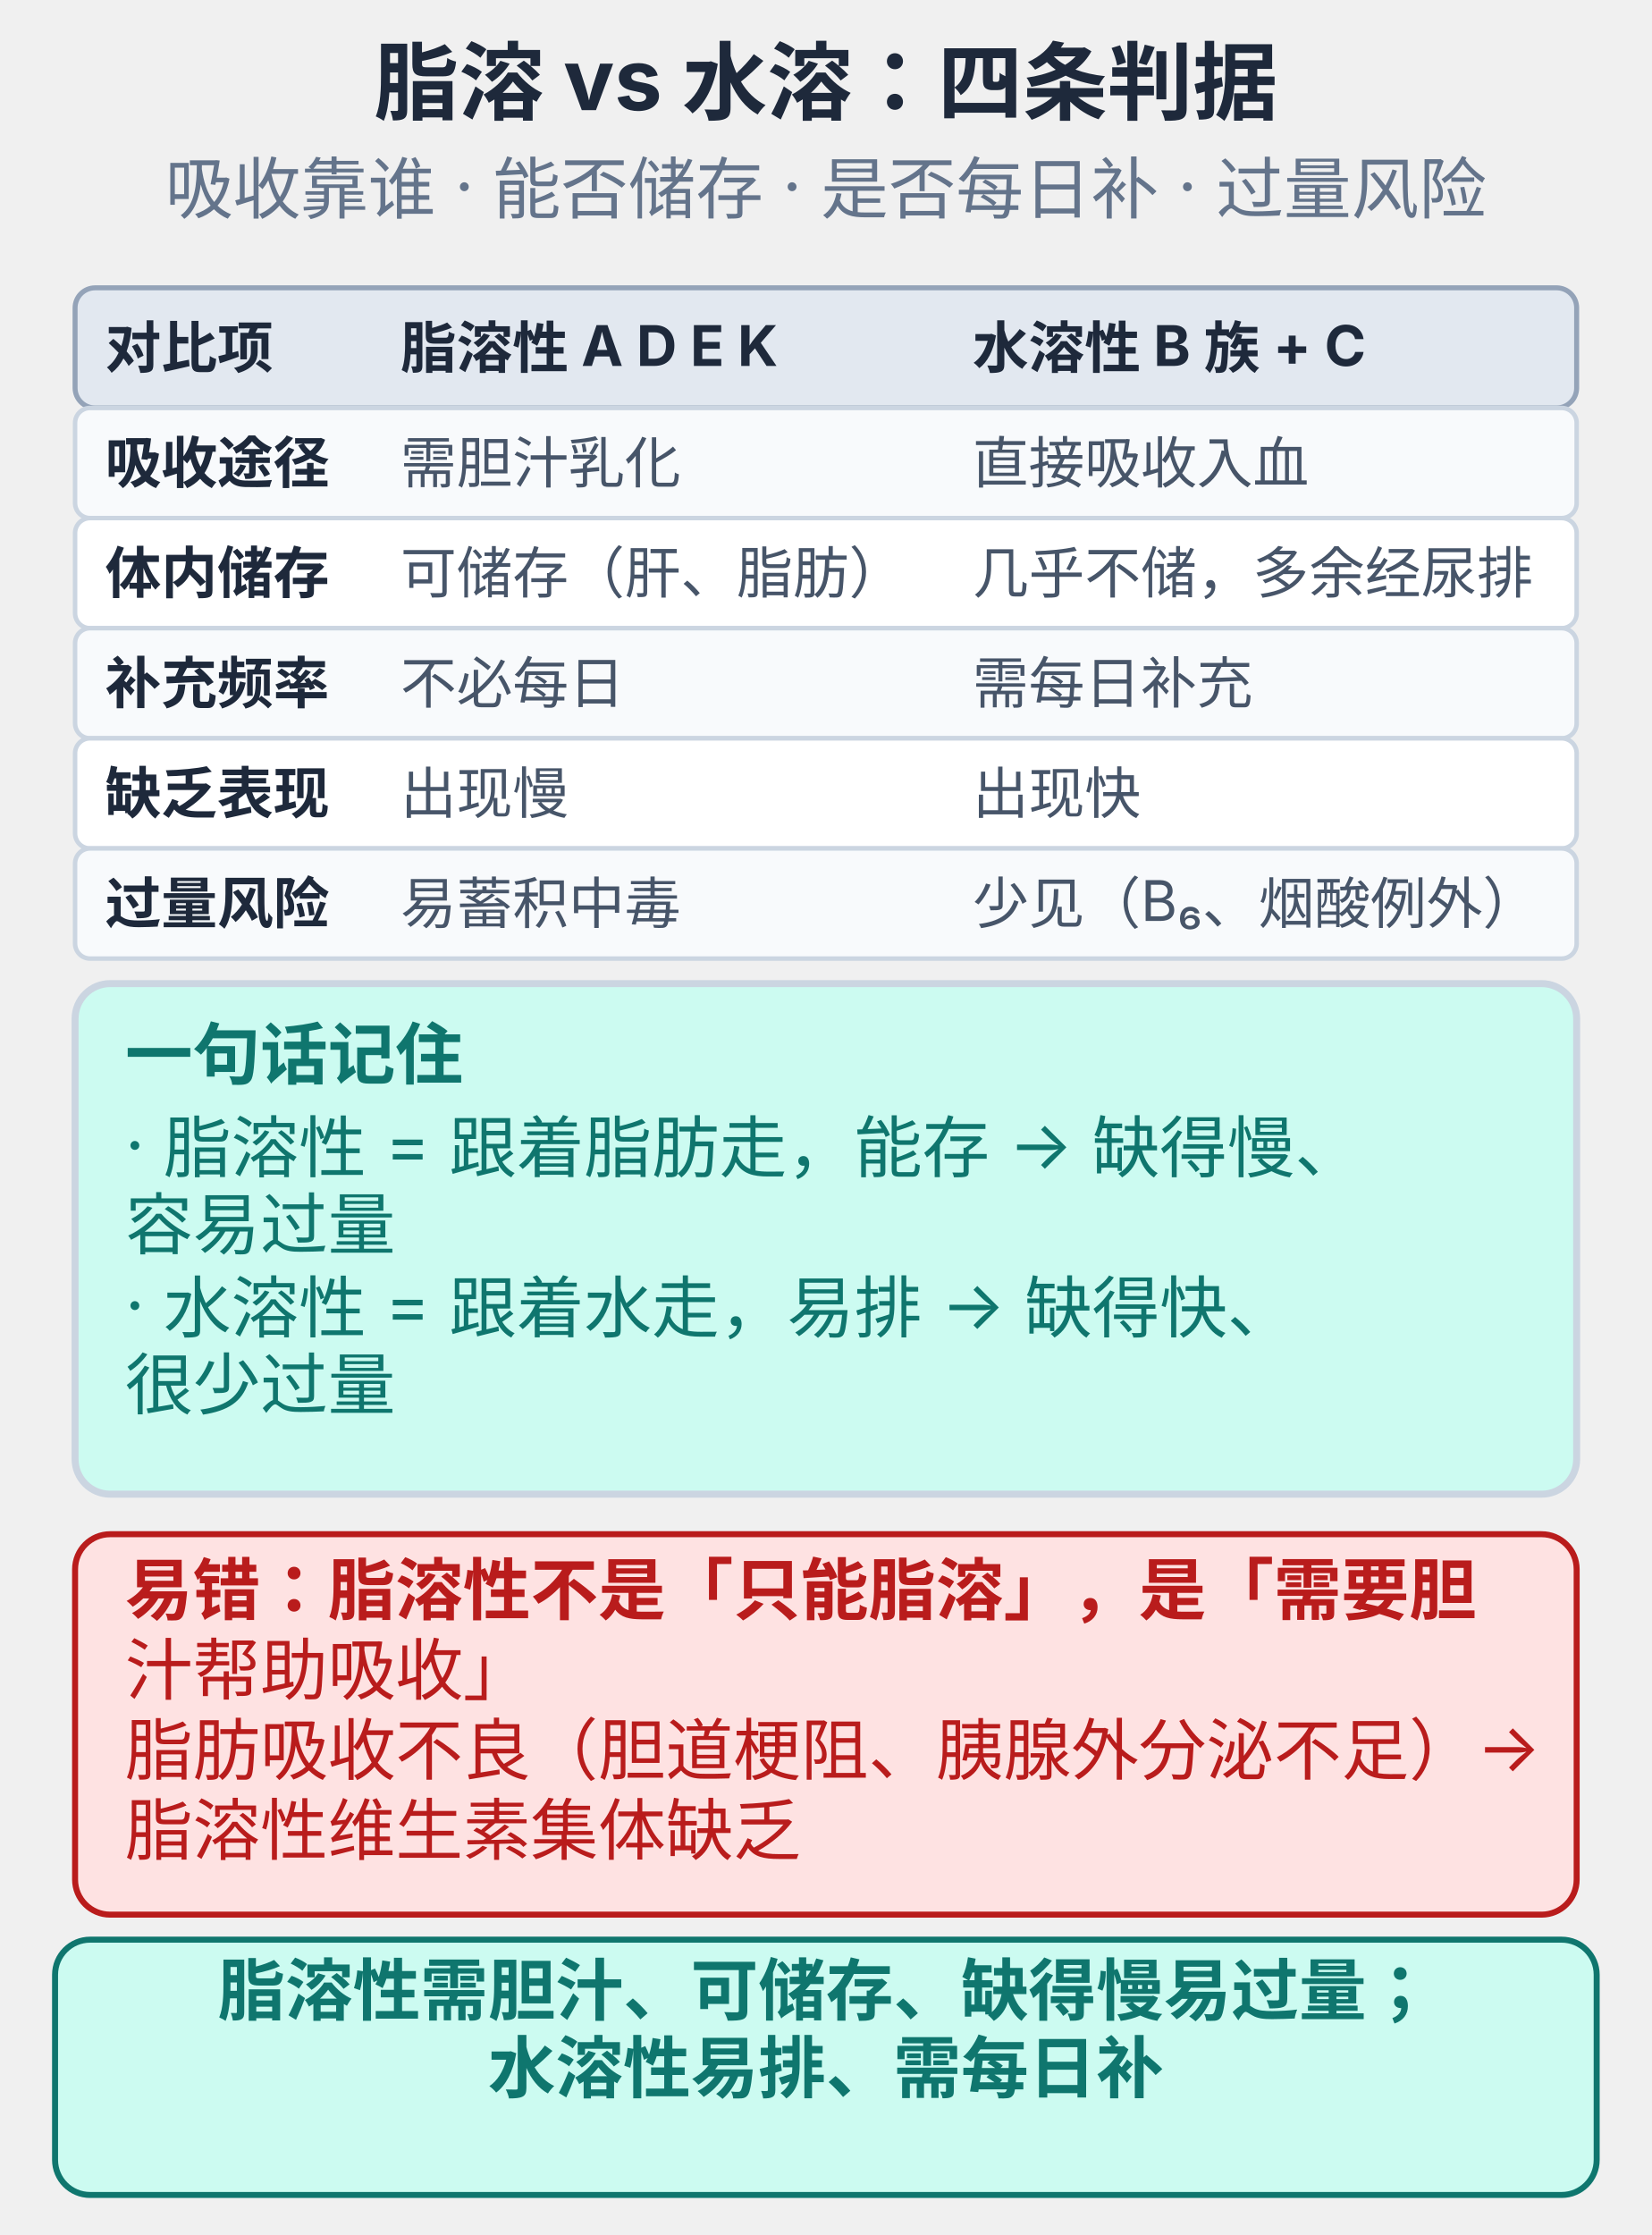
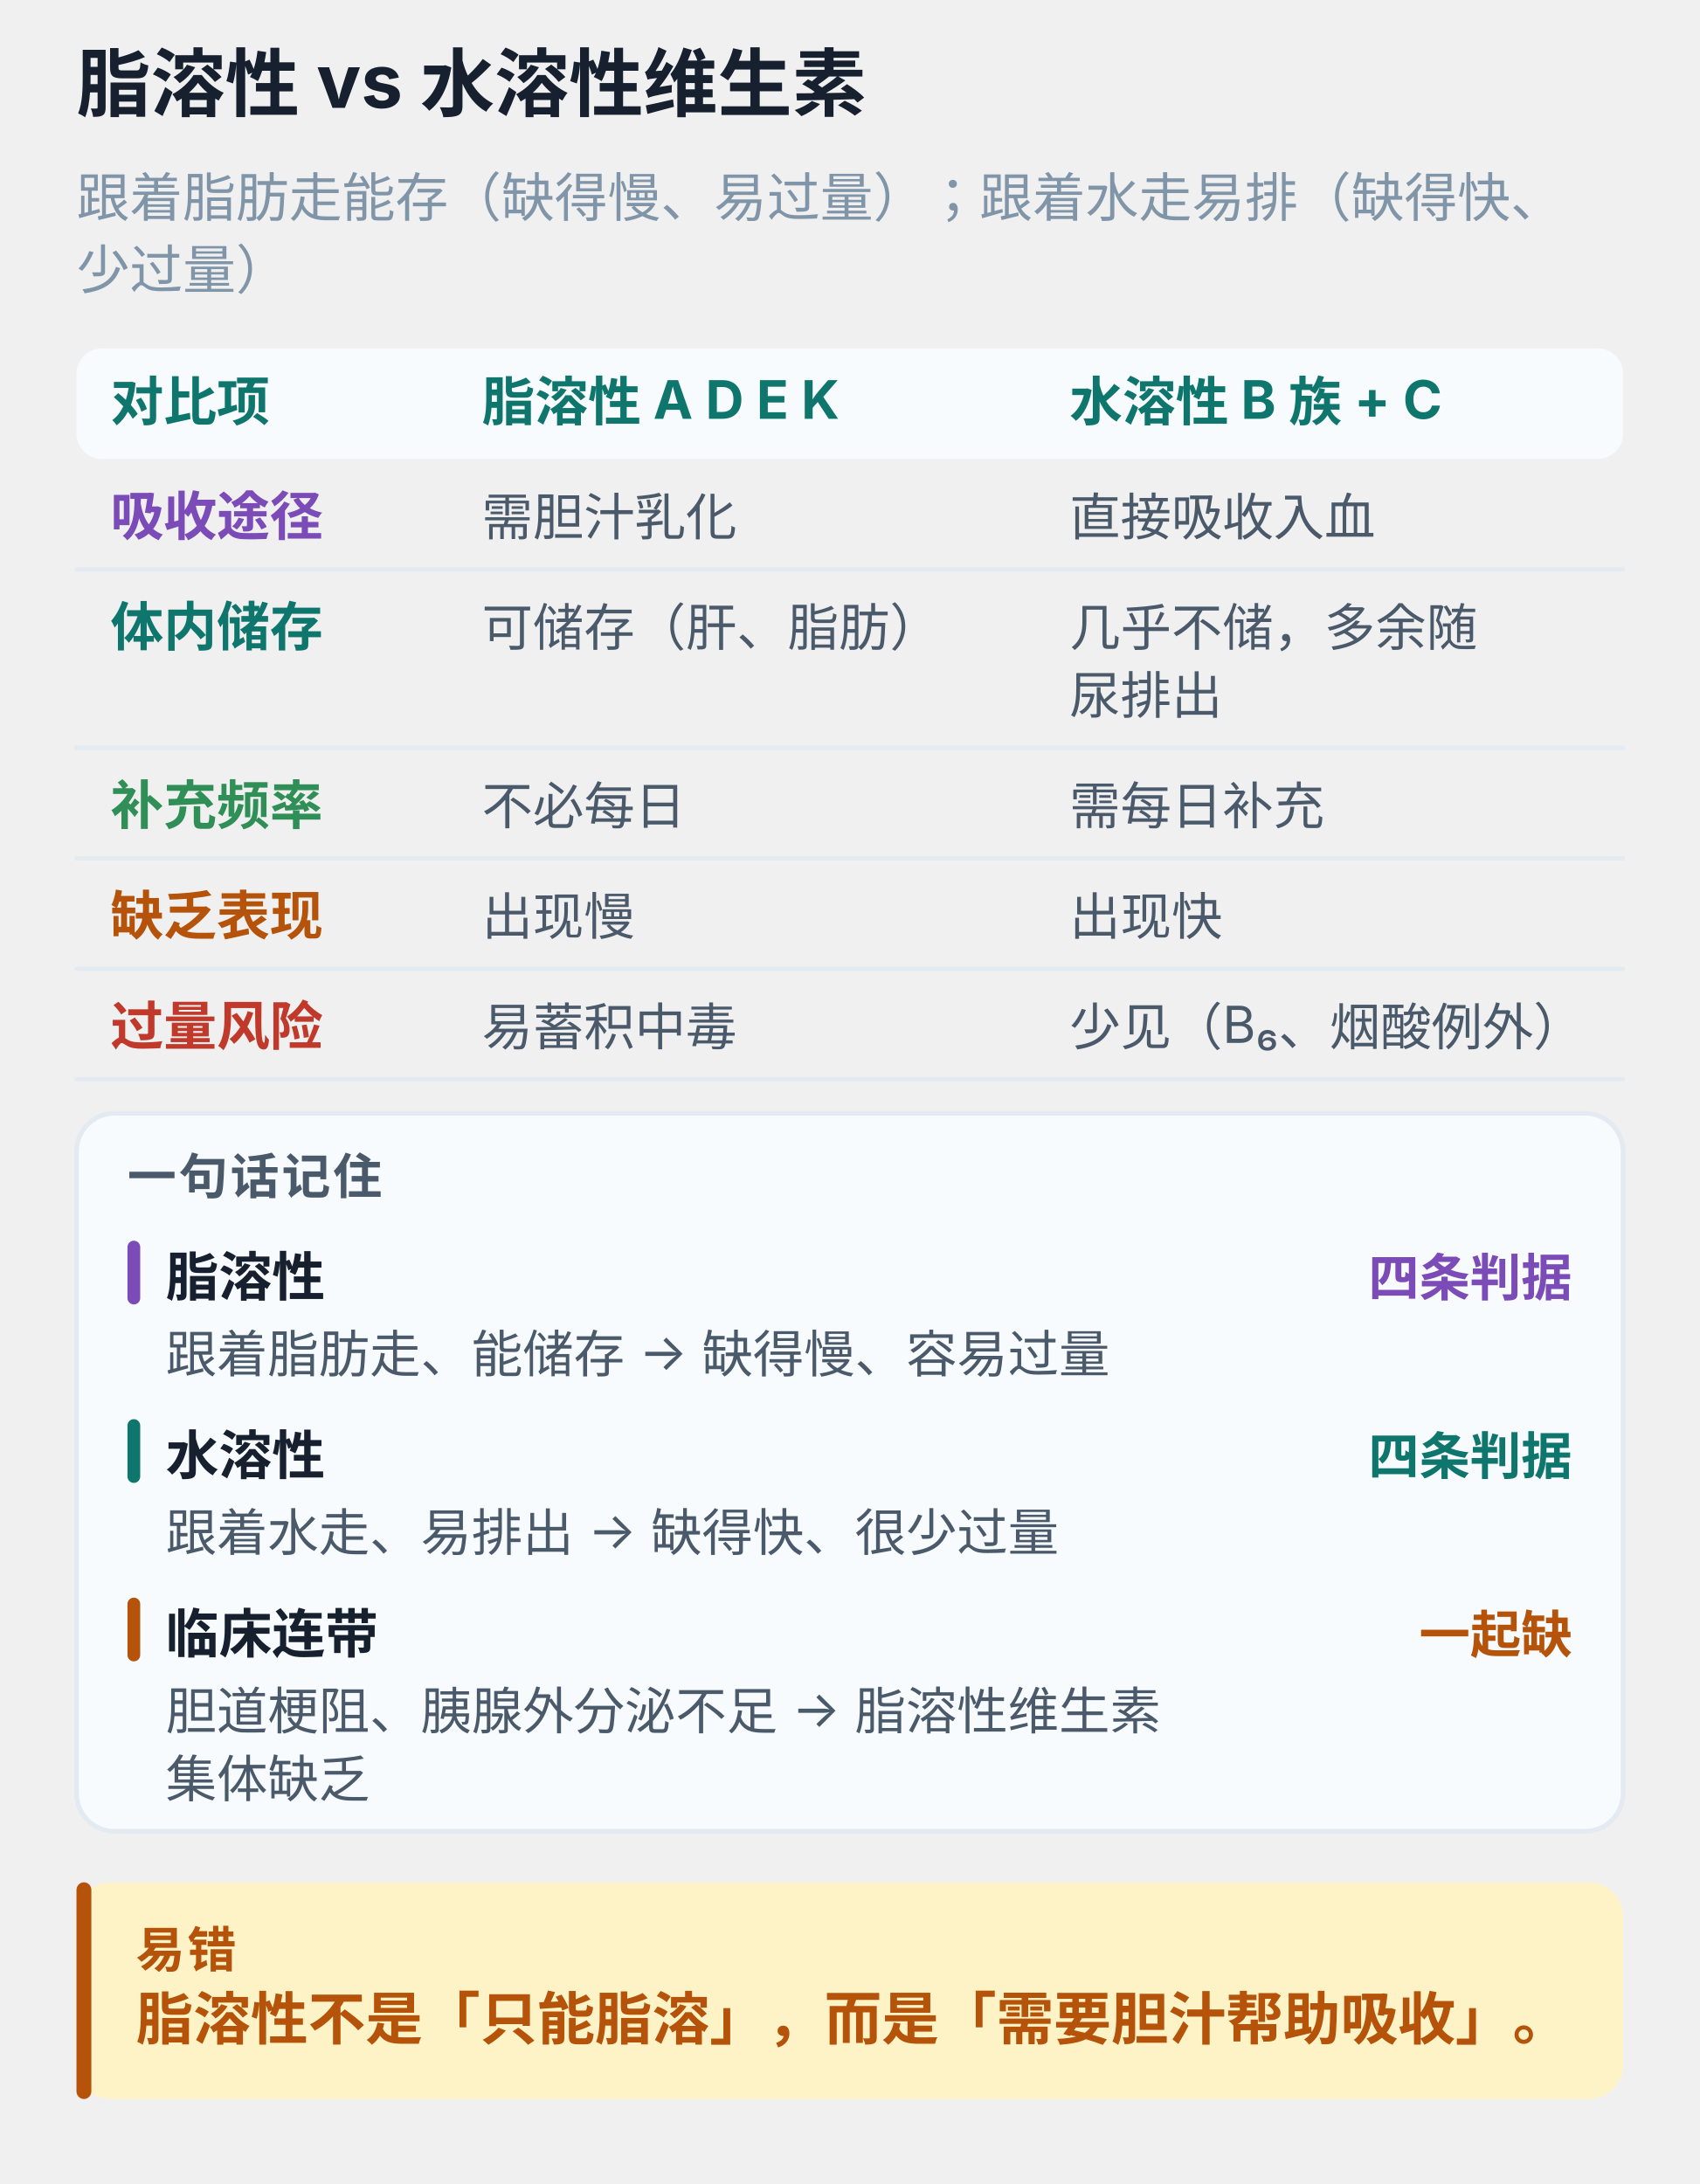
- <svg xmlns="http://www.w3.org/2000/svg" viewBox="0 0 330 446.5" width="100%" style="max-width:330px;display:block;margin:0 auto;background:#ffffff;border-radius:10px" role="img">
-   <text x="165.0" y="22.6" text-anchor="middle" font-size="17" font-weight="700" fill="#1e293b" font-family="-apple-system,'PingFang SC','Microsoft YaHei',sans-serif">脂溶 vs 水溶：四条判据</text>
-   <text x="165.0" y="42.6" text-anchor="middle" font-size="13.5" font-weight="400" fill="#64748b" font-family="-apple-system,'PingFang SC','Microsoft YaHei',sans-serif">吸收靠谁 · 能否储存 · 是否每日补 · 过量风险</text>
-   <rect x="15.0" y="57.5" width="300.0" height="24.0" rx="4" fill="#e2e8f0" stroke="#94a3b8" stroke-width="1" />
-   <text x="21.0" y="73.5" text-anchor="start" font-size="11.2" font-weight="700" fill="#1e293b" font-family="-apple-system,'PingFang SC','Microsoft YaHei',sans-serif">对比项</text>
-   <text x="80.0" y="73.5" text-anchor="start" font-size="11.2" font-weight="700" fill="#1e293b" font-family="-apple-system,'PingFang SC','Microsoft YaHei',sans-serif">脂溶性 A D E K</text>
-   <text x="194.3" y="73.5" text-anchor="start" font-size="11.2" font-weight="700" fill="#1e293b" font-family="-apple-system,'PingFang SC','Microsoft YaHei',sans-serif">水溶性 B 族 + C</text>
-   <rect x="15.0" y="81.5" width="300.0" height="22.0" rx="3" fill="#f8fafc" stroke="#cbd5e1" stroke-width="0.9" />
-   <text x="21.0" y="96.5" text-anchor="start" font-size="11.2" font-weight="700" fill="#1e293b" font-family="-apple-system,'PingFang SC','Microsoft YaHei',sans-serif">吸收途径</text>
-   <text x="80.0" y="96.5" text-anchor="start" font-size="11.2" font-weight="400" fill="#475569" font-family="-apple-system,'PingFang SC','Microsoft YaHei',sans-serif">需胆汁乳化</text>
-   <text x="194.3" y="96.5" text-anchor="start" font-size="11.2" font-weight="400" fill="#475569" font-family="-apple-system,'PingFang SC','Microsoft YaHei',sans-serif">直接吸收入血</text>
-   <rect x="15.0" y="103.5" width="300.0" height="22.0" rx="3" fill="#ffffff" stroke="#cbd5e1" stroke-width="0.9" />
-   <text x="21.0" y="118.5" text-anchor="start" font-size="11.2" font-weight="700" fill="#1e293b" font-family="-apple-system,'PingFang SC','Microsoft YaHei',sans-serif">体内储存</text>
-   <text x="80.0" y="118.5" text-anchor="start" font-size="11.2" font-weight="400" fill="#475569" font-family="-apple-system,'PingFang SC','Microsoft YaHei',sans-serif">可储存（肝、脂肪）</text>
-   <text x="194.3" y="118.5" text-anchor="start" font-size="11.2" font-weight="400" fill="#475569" font-family="-apple-system,'PingFang SC','Microsoft YaHei',sans-serif">几乎不储，多余经尿排</text>
-   <rect x="15.0" y="125.5" width="300.0" height="22.0" rx="3" fill="#f8fafc" stroke="#cbd5e1" stroke-width="0.9" />
-   <text x="21.0" y="140.5" text-anchor="start" font-size="11.2" font-weight="700" fill="#1e293b" font-family="-apple-system,'PingFang SC','Microsoft YaHei',sans-serif">补充频率</text>
-   <text x="80.0" y="140.5" text-anchor="start" font-size="11.2" font-weight="400" fill="#475569" font-family="-apple-system,'PingFang SC','Microsoft YaHei',sans-serif">不必每日</text>
-   <text x="194.3" y="140.5" text-anchor="start" font-size="11.2" font-weight="400" fill="#475569" font-family="-apple-system,'PingFang SC','Microsoft YaHei',sans-serif">需每日补充</text>
-   <rect x="15.0" y="147.5" width="300.0" height="22.0" rx="3" fill="#ffffff" stroke="#cbd5e1" stroke-width="0.9" />
-   <text x="21.0" y="162.5" text-anchor="start" font-size="11.2" font-weight="700" fill="#1e293b" font-family="-apple-system,'PingFang SC','Microsoft YaHei',sans-serif">缺乏表现</text>
-   <text x="80.0" y="162.5" text-anchor="start" font-size="11.2" font-weight="400" fill="#475569" font-family="-apple-system,'PingFang SC','Microsoft YaHei',sans-serif">出现慢</text>
-   <text x="194.3" y="162.5" text-anchor="start" font-size="11.2" font-weight="400" fill="#475569" font-family="-apple-system,'PingFang SC','Microsoft YaHei',sans-serif">出现快</text>
-   <rect x="15.0" y="169.5" width="300.0" height="22.0" rx="3" fill="#f8fafc" stroke="#cbd5e1" stroke-width="0.9" />
-   <text x="21.0" y="184.5" text-anchor="start" font-size="11.2" font-weight="700" fill="#1e293b" font-family="-apple-system,'PingFang SC','Microsoft YaHei',sans-serif">过量风险</text>
-   <text x="80.0" y="184.5" text-anchor="start" font-size="11.2" font-weight="400" fill="#475569" font-family="-apple-system,'PingFang SC','Microsoft YaHei',sans-serif">易蓄积中毒</text>
-   <text x="194.3" y="184.5" text-anchor="start" font-size="11.2" font-weight="400" fill="#475569" font-family="-apple-system,'PingFang SC','Microsoft YaHei',sans-serif">少见（B₆、烟酸例外）</text>
-   <rect x="15.0" y="196.5" width="300.0" height="102.0" rx="7" fill="#ccfbf1" stroke="#cbd5e1" stroke-width="1.4" />
-   <text x="25.0" y="215.5" text-anchor="start" font-size="13.5" font-weight="700" fill="#0f766e" font-family="-apple-system,'PingFang SC','Microsoft YaHei',sans-serif">一句话记住</text>
-   <text x="25.0" y="233.5" text-anchor="start" font-size="13.5" font-weight="400" fill="#0f766e" font-family="-apple-system,'PingFang SC','Microsoft YaHei',sans-serif">· 脂溶性 = 跟着脂肪走，能存 → 缺得慢、</text>
-   <text x="25.0" y="249.5" text-anchor="start" font-size="13.5" font-weight="400" fill="#0f766e" font-family="-apple-system,'PingFang SC','Microsoft YaHei',sans-serif">容易过量</text>
-   <text x="25.0" y="265.5" text-anchor="start" font-size="13.5" font-weight="400" fill="#0f766e" font-family="-apple-system,'PingFang SC','Microsoft YaHei',sans-serif">· 水溶性 = 跟着水走，易排 → 缺得快、</text>
-   <text x="25.0" y="281.5" text-anchor="start" font-size="13.5" font-weight="400" fill="#0f766e" font-family="-apple-system,'PingFang SC','Microsoft YaHei',sans-serif">很少过量</text>
-   <rect x="15.0" y="306.5" width="300.0" height="76.0" rx="7" fill="#fee2e2" stroke="#b91c1c" stroke-width="1.2" />
-   <text x="25.0" y="322.5" text-anchor="start" font-size="13.5" font-weight="700" fill="#b91c1c" font-family="-apple-system,'PingFang SC','Microsoft YaHei',sans-serif">易错：脂溶性不是「只能脂溶」，是「需要胆</text>
-   <text x="25.0" y="338.5" text-anchor="start" font-size="13.5" font-weight="400" fill="#b91c1c" font-family="-apple-system,'PingFang SC','Microsoft YaHei',sans-serif">汁帮助吸收」</text>
-   <text x="25.0" y="354.5" text-anchor="start" font-size="13.5" font-weight="400" fill="#b91c1c" font-family="-apple-system,'PingFang SC','Microsoft YaHei',sans-serif">脂肪吸收不良（胆道梗阻、胰腺外分泌不足）→</text>
-   <text x="25.0" y="370.5" text-anchor="start" font-size="13.5" font-weight="400" fill="#b91c1c" font-family="-apple-system,'PingFang SC','Microsoft YaHei',sans-serif"> 脂溶性维生素集体缺乏</text>
-   <rect x="11.0" y="387.5" width="308.0" height="51.0" rx="7" fill="#ccfbf1" stroke="#0f766e" stroke-width="1.2" />
-   <text x="165.0" y="402.5" text-anchor="middle" font-size="13.5" font-weight="700" fill="#0f766e" font-family="-apple-system,'PingFang SC','Microsoft YaHei',sans-serif">脂溶性需胆汁、可储存、缺得慢易过量；</text>
-   <text x="165.0" y="418.0" text-anchor="middle" font-size="13.5" font-weight="700" fill="#0f766e" font-family="-apple-system,'PingFang SC','Microsoft YaHei',sans-serif">水溶性易排、需每日补</text>
+ <svg xmlns="http://www.w3.org/2000/svg" viewBox="0 0 400 514" width="100%" style="max-width:400px;display:block;margin:0 auto;background:#ffffff;border-radius:12px" role="img" aria-label="脂溶性 vs 水溶性维生素">
+   <text x="18.0" y="26.0" font-size="17.5" font-weight="700" fill="#16202e" font-family="-apple-system,BlinkMacSystemFont,'PingFang SC','Microsoft YaHei',sans-serif">脂溶性 vs 水溶性维生素</text>
+   <text x="18.0" y="51.0" font-size="12.5" font-weight="400" fill="#8095a8" font-family="-apple-system,BlinkMacSystemFont,'PingFang SC','Microsoft YaHei',sans-serif">跟着脂肪走能存（缺得慢、易过量）；跟着水走易排（缺得快、</text>
+   <text x="18.0" y="68.0" font-size="12.5" font-weight="400" fill="#8095a8" font-family="-apple-system,BlinkMacSystemFont,'PingFang SC','Microsoft YaHei',sans-serif">少过量）</text>
+   <rect x="18.0" y="82.0" width="364.0" height="26.0" rx="6" fill="#f8fbfd" />
+   <text x="26.0" y="99.0" font-size="12.5" font-weight="700" fill="#0f766e" font-family="-apple-system,BlinkMacSystemFont,'PingFang SC','Microsoft YaHei',sans-serif">对比项</text>
+   <text x="113.4" y="99.0" font-size="12.5" font-weight="700" fill="#0f766e" font-family="-apple-system,BlinkMacSystemFont,'PingFang SC','Microsoft YaHei',sans-serif">脂溶性 A D E K</text>
+   <text x="251.7" y="99.0" font-size="12.5" font-weight="700" fill="#0f766e" font-family="-apple-system,BlinkMacSystemFont,'PingFang SC','Microsoft YaHei',sans-serif">水溶性 B 族 + C</text>
+   <line x1="18.0" y1="134.0" x2="382.0" y2="134.0" stroke="#e3eaf2" stroke-width="1" stroke-linecap="round" />
+   <text x="26.0" y="126.0" font-size="12.5" font-weight="700" fill="#7b4bb7" font-family="-apple-system,BlinkMacSystemFont,'PingFang SC','Microsoft YaHei',sans-serif">吸收途径</text>
+   <text x="113.4" y="126.0" font-size="12" font-weight="400" fill="#4a5a6b" font-family="-apple-system,BlinkMacSystemFont,'PingFang SC','Microsoft YaHei',sans-serif">需胆汁乳化</text>
+   <text x="251.7" y="126.0" font-size="12" font-weight="400" fill="#4a5a6b" font-family="-apple-system,BlinkMacSystemFont,'PingFang SC','Microsoft YaHei',sans-serif">直接吸收入血</text>
+   <line x1="18.0" y1="176.0" x2="382.0" y2="176.0" stroke="#e3eaf2" stroke-width="1" stroke-linecap="round" />
+   <text x="26.0" y="152.0" font-size="12.5" font-weight="700" fill="#0f766e" font-family="-apple-system,BlinkMacSystemFont,'PingFang SC','Microsoft YaHei',sans-serif">体内储存</text>
+   <text x="113.4" y="152.0" font-size="12" font-weight="400" fill="#4a5a6b" font-family="-apple-system,BlinkMacSystemFont,'PingFang SC','Microsoft YaHei',sans-serif">可储存（肝、脂肪）</text>
+   <text x="251.7" y="152.0" font-size="12" font-weight="400" fill="#4a5a6b" font-family="-apple-system,BlinkMacSystemFont,'PingFang SC','Microsoft YaHei',sans-serif">几乎不储，多余随</text>
+   <text x="251.7" y="168.0" font-size="12" font-weight="400" fill="#4a5a6b" font-family="-apple-system,BlinkMacSystemFont,'PingFang SC','Microsoft YaHei',sans-serif">尿排出</text>
+   <line x1="18.0" y1="202.0" x2="382.0" y2="202.0" stroke="#e3eaf2" stroke-width="1" stroke-linecap="round" />
+   <text x="26.0" y="194.0" font-size="12.5" font-weight="700" fill="#2f8f57" font-family="-apple-system,BlinkMacSystemFont,'PingFang SC','Microsoft YaHei',sans-serif">补充频率</text>
+   <text x="113.4" y="194.0" font-size="12" font-weight="400" fill="#4a5a6b" font-family="-apple-system,BlinkMacSystemFont,'PingFang SC','Microsoft YaHei',sans-serif">不必每日</text>
+   <text x="251.7" y="194.0" font-size="12" font-weight="400" fill="#4a5a6b" font-family="-apple-system,BlinkMacSystemFont,'PingFang SC','Microsoft YaHei',sans-serif">需每日补充</text>
+   <line x1="18.0" y1="228.0" x2="382.0" y2="228.0" stroke="#e3eaf2" stroke-width="1" stroke-linecap="round" />
+   <text x="26.0" y="220.0" font-size="12.5" font-weight="700" fill="#b45309" font-family="-apple-system,BlinkMacSystemFont,'PingFang SC','Microsoft YaHei',sans-serif">缺乏表现</text>
+   <text x="113.4" y="220.0" font-size="12" font-weight="400" fill="#4a5a6b" font-family="-apple-system,BlinkMacSystemFont,'PingFang SC','Microsoft YaHei',sans-serif">出现慢</text>
+   <text x="251.7" y="220.0" font-size="12" font-weight="400" fill="#4a5a6b" font-family="-apple-system,BlinkMacSystemFont,'PingFang SC','Microsoft YaHei',sans-serif">出现快</text>
+   <line x1="18.0" y1="254.0" x2="382.0" y2="254.0" stroke="#e3eaf2" stroke-width="1" stroke-linecap="round" />
+   <text x="26.0" y="246.0" font-size="12.5" font-weight="700" fill="#c0392b" font-family="-apple-system,BlinkMacSystemFont,'PingFang SC','Microsoft YaHei',sans-serif">过量风险</text>
+   <text x="113.4" y="246.0" font-size="12" font-weight="400" fill="#4a5a6b" font-family="-apple-system,BlinkMacSystemFont,'PingFang SC','Microsoft YaHei',sans-serif">易蓄积中毒</text>
+   <text x="251.7" y="246.0" font-size="12" font-weight="400" fill="#4a5a6b" font-family="-apple-system,BlinkMacSystemFont,'PingFang SC','Microsoft YaHei',sans-serif">少见（B₆、烟酸例外）</text>
+   <rect x="18.0" y="262.0" width="364.0" height="169.0" rx="9" fill="#f8fbfd" stroke="#e3eaf2" stroke-width="1.1" />
+   <text x="30.0" y="281.0" font-size="11.5" font-weight="700" fill="#4a5a6b" letter-spacing="0.6" font-family="-apple-system,BlinkMacSystemFont,'PingFang SC','Microsoft YaHei',sans-serif">一句话记住</text>
+   <rect x="30.0" y="292.0" width="3.0" height="15.0" rx="1.5" fill="#7b4bb7" />
+   <text x="39.0" y="305.0" font-size="12.5" font-weight="700" fill="#16202e" font-family="-apple-system,BlinkMacSystemFont,'PingFang SC','Microsoft YaHei',sans-serif">脂溶性</text>
+   <text x="370.0" y="305.0" text-anchor="end" font-size="12" font-weight="700" fill="#7b4bb7" font-family="-apple-system,BlinkMacSystemFont,'PingFang SC','Microsoft YaHei',sans-serif">四条判据</text>
+   <text x="39.0" y="323.0" font-size="12" font-weight="400" fill="#4a5a6b" font-family="-apple-system,BlinkMacSystemFont,'PingFang SC','Microsoft YaHei',sans-serif">跟着脂肪走、能储存 → 缺得慢、容易过量</text>
+   <rect x="30.0" y="334.0" width="3.0" height="15.0" rx="1.5" fill="#0f766e" />
+   <text x="39.0" y="347.0" font-size="12.5" font-weight="700" fill="#16202e" font-family="-apple-system,BlinkMacSystemFont,'PingFang SC','Microsoft YaHei',sans-serif">水溶性</text>
+   <text x="370.0" y="347.0" text-anchor="end" font-size="12" font-weight="700" fill="#0f766e" font-family="-apple-system,BlinkMacSystemFont,'PingFang SC','Microsoft YaHei',sans-serif">四条判据</text>
+   <text x="39.0" y="365.0" font-size="12" font-weight="400" fill="#4a5a6b" font-family="-apple-system,BlinkMacSystemFont,'PingFang SC','Microsoft YaHei',sans-serif">跟着水走、易排出 → 缺得快、很少过量</text>
+   <rect x="30.0" y="376.0" width="3.0" height="15.0" rx="1.5" fill="#b45309" />
+   <text x="39.0" y="389.0" font-size="12.5" font-weight="700" fill="#16202e" font-family="-apple-system,BlinkMacSystemFont,'PingFang SC','Microsoft YaHei',sans-serif">临床连带</text>
+   <text x="370.0" y="389.0" text-anchor="end" font-size="12" font-weight="700" fill="#b45309" font-family="-apple-system,BlinkMacSystemFont,'PingFang SC','Microsoft YaHei',sans-serif">一起缺</text>
+   <text x="39.0" y="407.0" font-size="12" font-weight="400" fill="#4a5a6b" font-family="-apple-system,BlinkMacSystemFont,'PingFang SC','Microsoft YaHei',sans-serif">胆道梗阻、胰腺外分泌不足 → 脂溶性维生素</text>
+   <text x="39.0" y="423.0" font-size="12" font-weight="400" fill="#4a5a6b" font-family="-apple-system,BlinkMacSystemFont,'PingFang SC','Microsoft YaHei',sans-serif">集体缺乏</text>
+   <rect x="18.0" y="443.0" width="364.0" height="51.0" rx="8" fill="#fef3c7" />
+   <rect x="18.0" y="443.0" width="3.5" height="51.0" rx="1.8" fill="#b45309" />
+   <text x="32.0" y="463.0" font-size="11.5" font-weight="700" fill="#b45309" letter-spacing="0.6" font-family="-apple-system,BlinkMacSystemFont,'PingFang SC','Microsoft YaHei',sans-serif">易错</text>
+   <text x="32.0" y="480.0" font-size="13.5" font-weight="700" fill="#b45309" font-family="-apple-system,BlinkMacSystemFont,'PingFang SC','Microsoft YaHei',sans-serif">脂溶性不是「只能脂溶」，而是「需要胆汁帮助吸收」。</text>
</svg>
